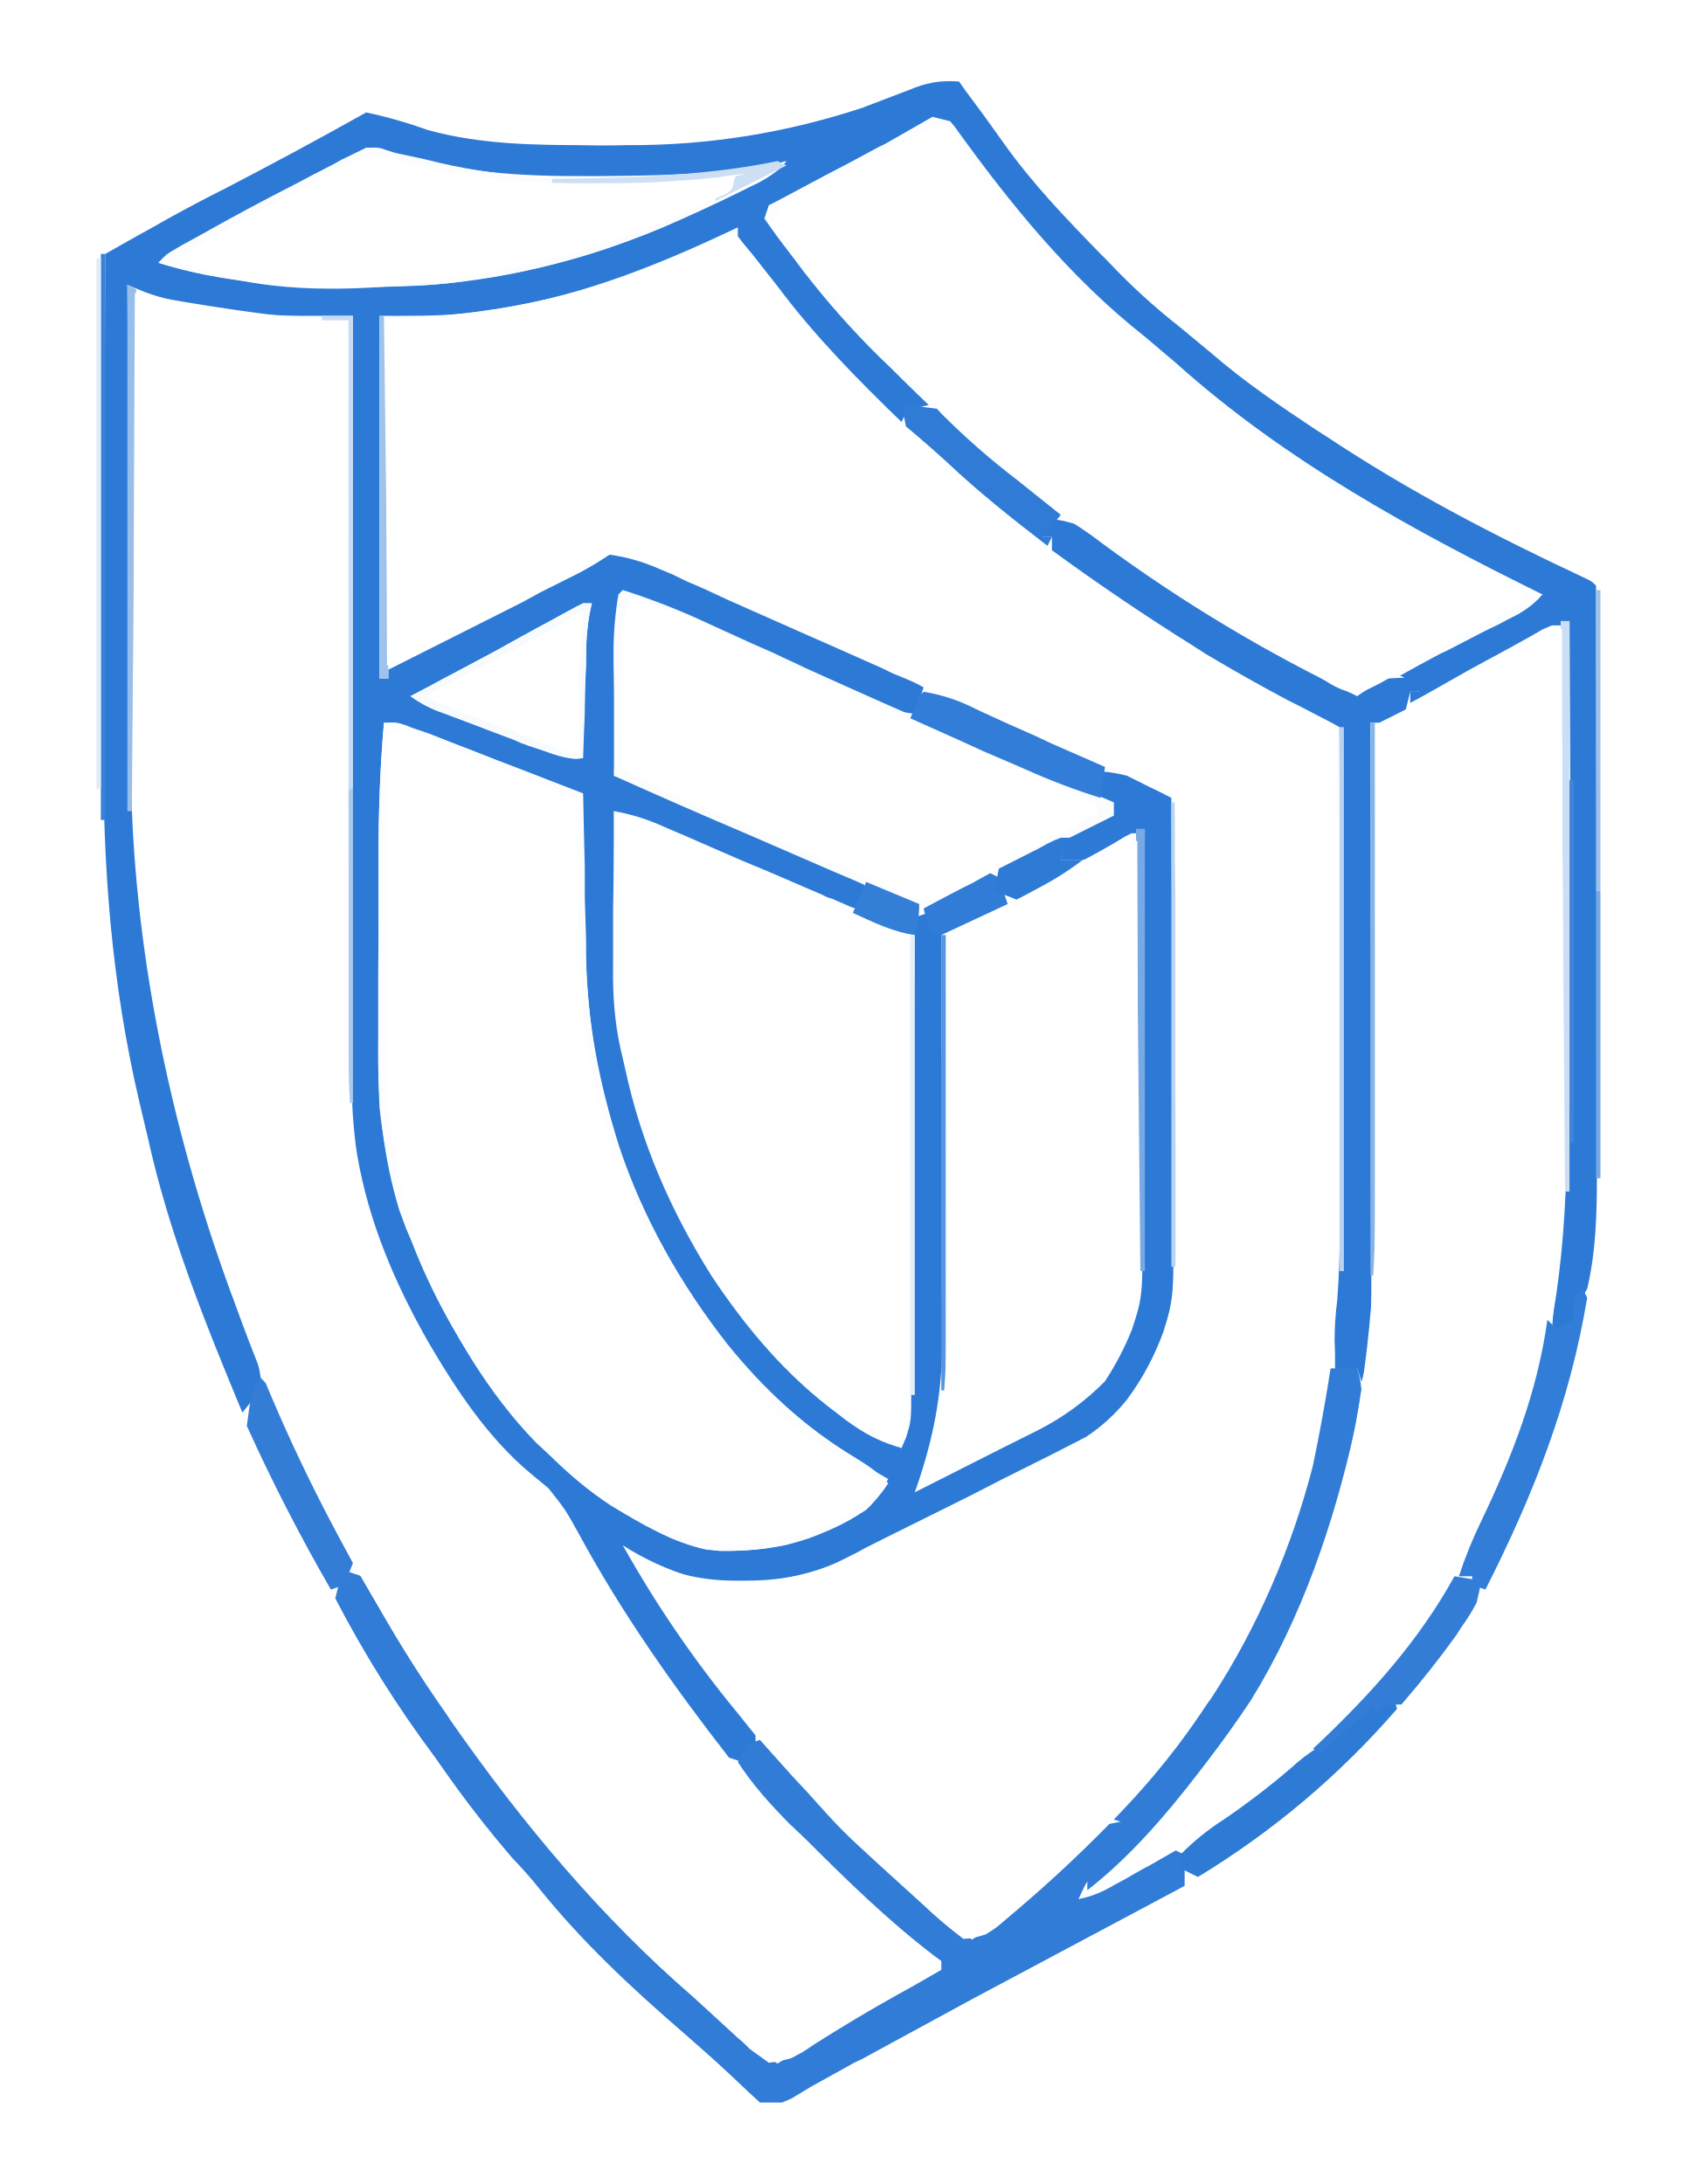
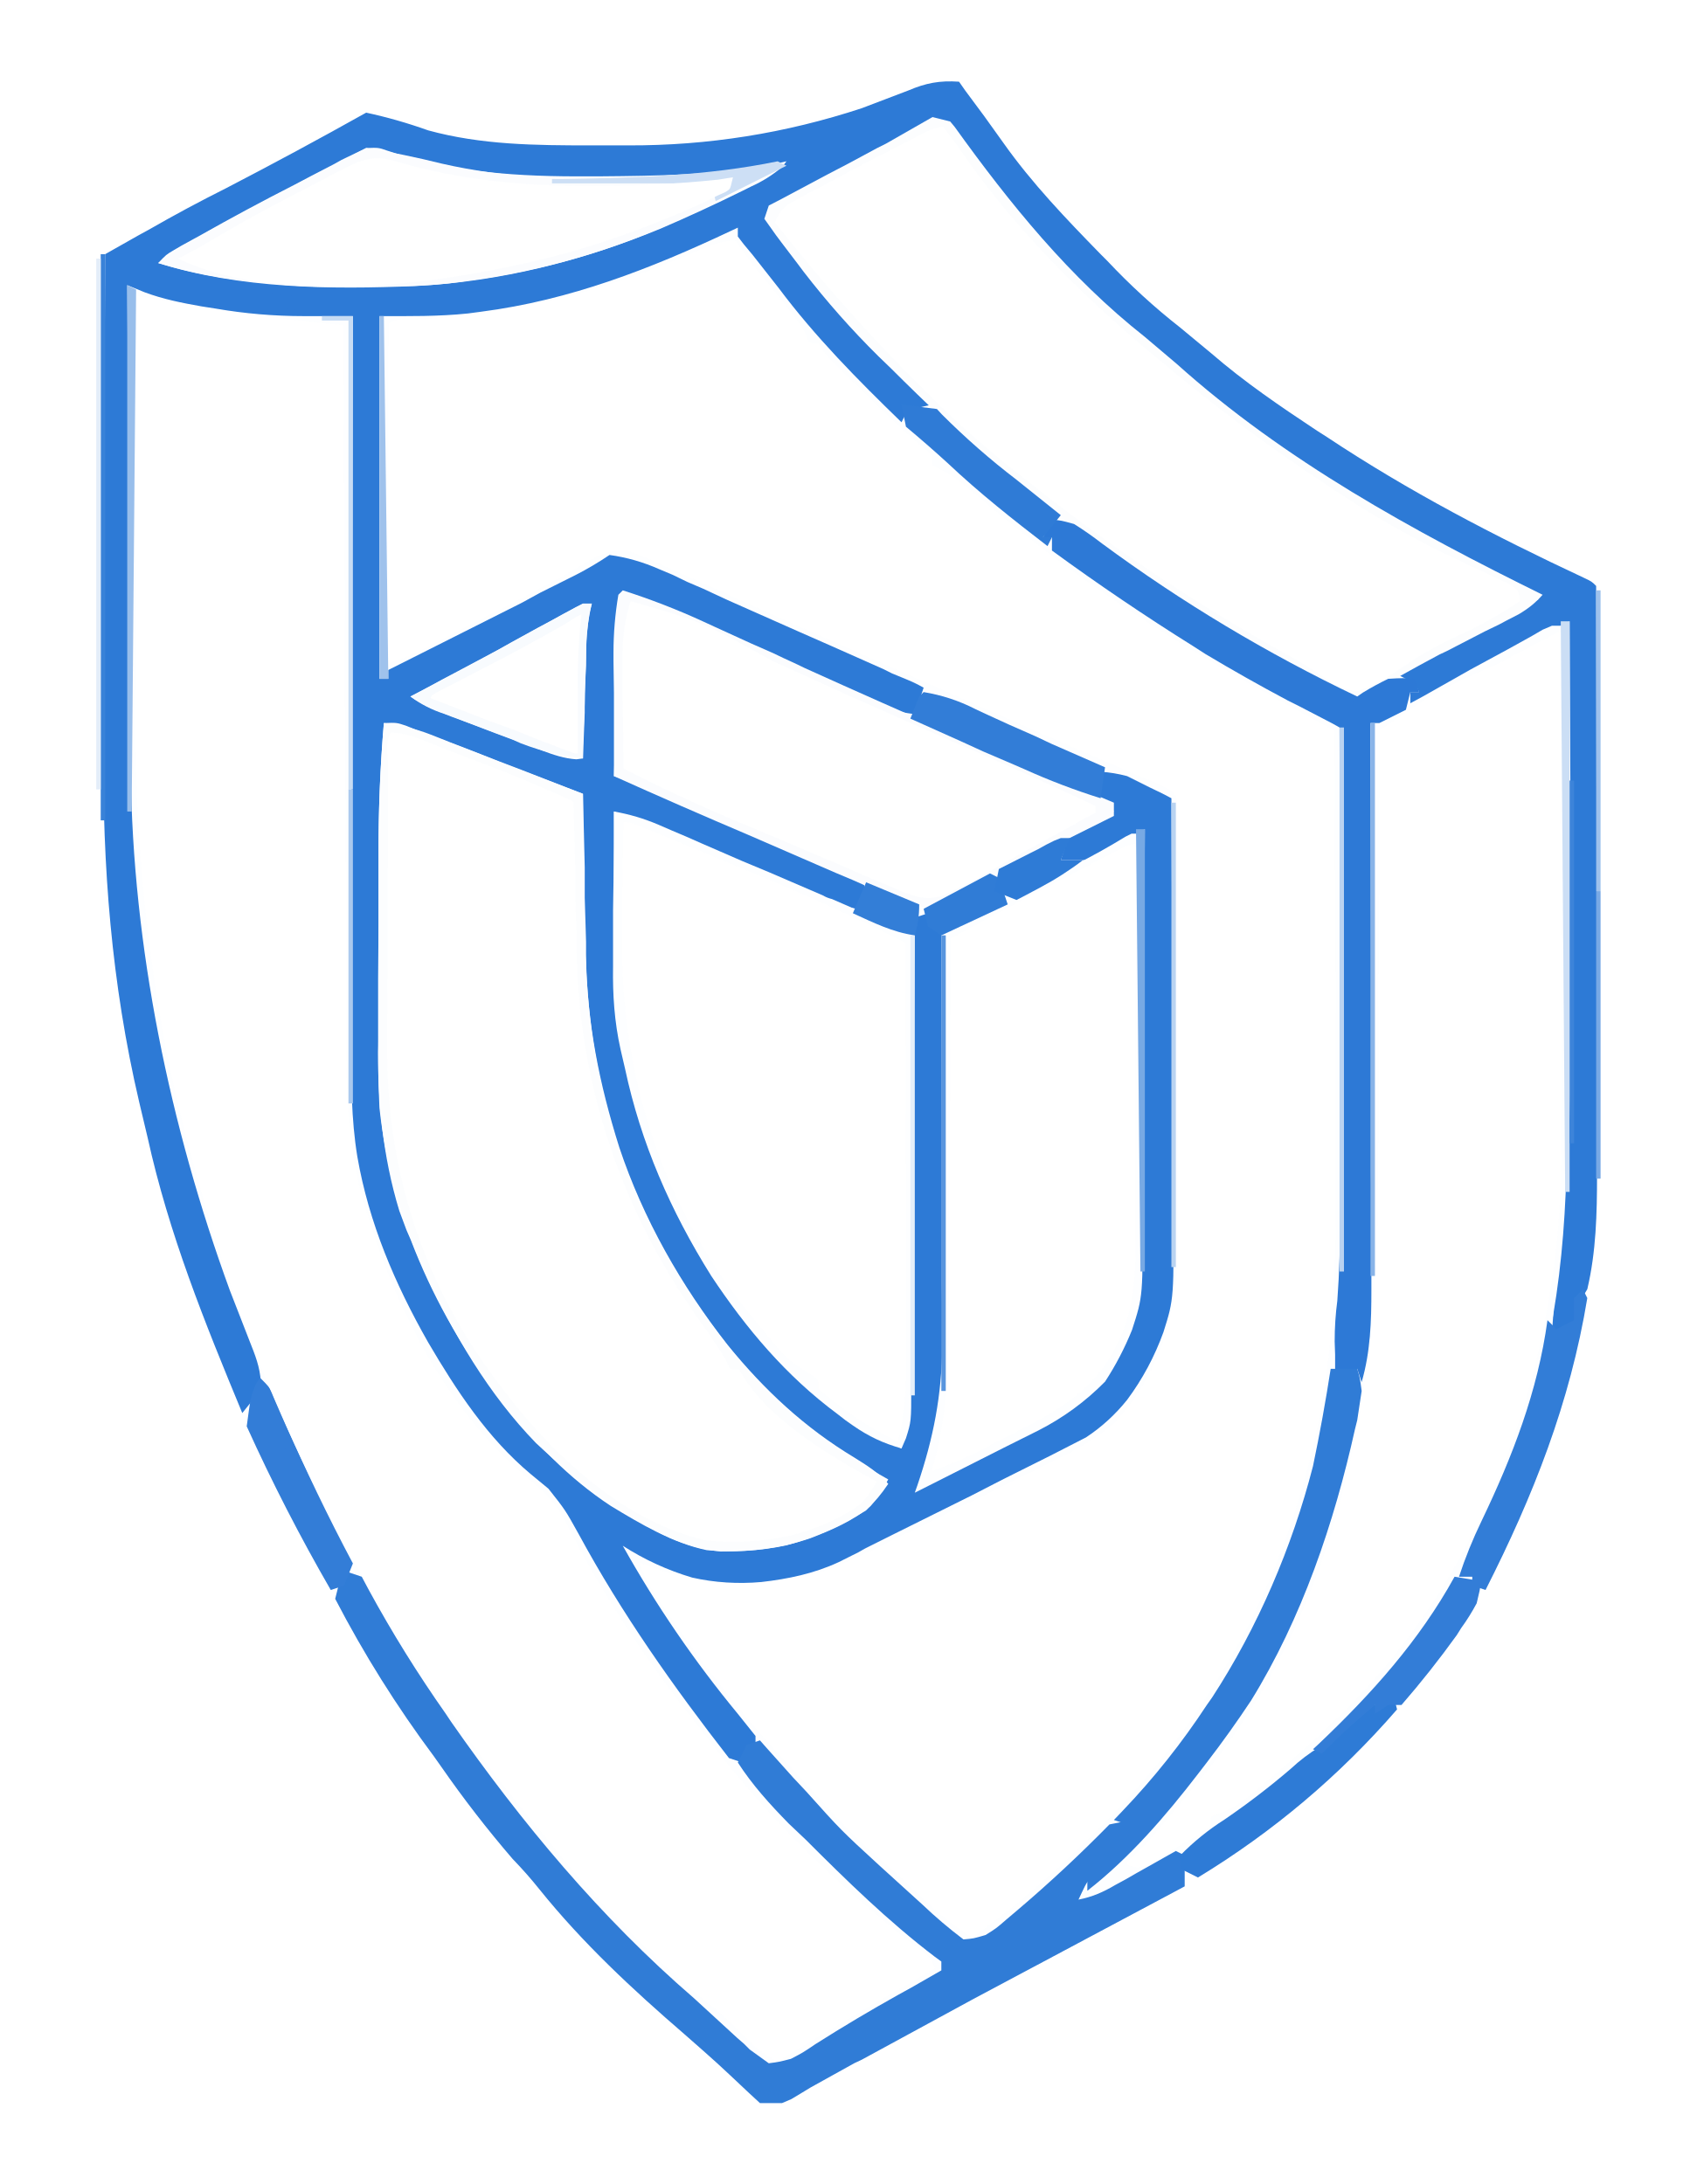
- <svg xmlns="http://www.w3.org/2000/svg" data-slopcamera-line-weight="1.5" width="414" height="533" viewBox="18.647 19.58 376.706 493.84">
+ <svg xmlns="http://www.w3.org/2000/svg" data-slopcamera-line-weight="2.5" width="414" height="533" viewBox="21.686 19.531 370.629 493.764">
  <defs>
    <mask id="a" width="414" height="533" x="0" y="0" mask-type="luminance" maskContentUnits="userSpaceOnUse" maskUnits="userSpaceOnUse">
      <path d="M0 0h414v533H0z" />
      <path d="M0 0h414v533H0zm218 41.2c-10.4 4.3-21 6.7-32 8.8l-2.6.6c-9.3 1.8-18.6 1.7-28.1 1.7h-8.7c-14 .1-27.9-.7-41.2-5.5L101 45q-3.7.5-7.2 2l-2.2 1.2-2.5 1.4-2.7 1.6-6 3.3-1.5.8Q68.5 61 58 66.3l-4.9 2.5-2.8 1.4q-4.4 2.3-8.5 5l-2.7 1.5L37 78l-.2 45-.1 20.8c-.3 41.4 0 82.8 9.7 123.3l1.4 5.6.6 2.8 1.5 6.8c8 38.2 27.5 76.4 47.1 109.7l1.4 2.3q8.7 14.6 19.2 27.8l4 5.3c13.6 18.1 29 36 46.3 50.7l7.7 7q5.5 5.1 11.4 9.9 3.6-.2 7-1 5-2.3 9.7-5.1l5.9-3.3 1.5-.9q8.5-4.7 17.1-9.2l30.2-16.4 12.2-6.5c22.3-11.5 42.5-26.5 59.5-45 10-11 18-23.4 24.9-36.6l1-1.7c9-17.3 15.1-37.1 18.2-56.4l.8-5.9.2-2c2-16 2-31.9 2-48v-31.7l-.1-23.7-.1-48.6-2.8-2-1.7-1q-3-1.9-6.3-3.3l-2.7-1.3-3-1.3c-29.6-14-58-31.8-82.3-54l-6-5.3C256.6 71.2 243.3 55.3 232 38c-5.4-.4-9 1-14 3.2" />
      <path fill="#020202" d="M180 71h2l1 1.2c23.9 32.7 52.9 59.9 86.5 82.5Q293 170.4 318 183l.2 52v45.3l.1 11.2c.2 27-2.4 52.3-11.5 78Q296.4 397.8 277 421q-5.3 6-11 12l-1.7 1.8c-8.6 8.9-17.4 16.9-27.3 24.2-2-.2-2-.2-5-1q-3.6-2.6-6.8-5.6l-1.9-1.6q-6-5.3-11.5-11-2.7-2.6-5.6-5c-5.9-5.1-11-11-16.2-16.8l-1.5-1.7C175.7 402 164.9 386.4 155 370l1-2 2.4 1.2c7 3.9 7 3.9 14.6 6.6q11.3 1.3 22.4-.8c4.9-1.3 9.2-3.1 13.7-5.5l4.2-2.1 2.3-1.2 10.1-5 11-5.3 5.6-2.8c13.4-6.3 13.4-6.3 25.1-15.3q5.3-6 8.2-13.4c3.5-9.7 4.6-18.7 4.5-28.8v-55.8L280 201l-5.7-2.9-1.6-.8q-7-3.4-14.1-6.4-12.7-5.3-25.2-11l-7.4-3.3-2-.9-24.2-10.8-2.4-1L157 146q-3.1.1-6 1-5.1 2.5-10 5.4l-6 3.2-3 1.7q-7.2 4-14.5 7.8l-2.6 1.4-2.5 1.3-2.1 1.2q-4 1.6-8.3 3V91l22-2c19.1-2.9 36.3-8.8 53.8-17z" />
      <path fill="#020202" d="m45 85 2.5.4 3.2.6 3.2.5 12.8 2 2.3.4L85.9 91l2.3.3 5.8.7v2.7l.2 65.4v31.6l.2 27.6V234c0 32 0 32 6.4 63.3l1.9 4.7 1 2.6c6.5 15.7 15.6 30.3 27 42.9 4.6 5 4.6 5 9.8 9.4 2.4 2 3.4 3.5 4.9 6.2l2.5 5c10 18.8 22.3 36.8 36.8 52.5q2.8 3 5.5 6.2 6.5 7.4 13.6 14.2l1.3 1.4q9.3 9.5 19.9 17.7l2.3 1.7 1.7 1.3-1 3-2.9 1.6-22.4 12.8-2.2 1.3q-4.3 2.5-8.5 5.3c-1.8-.3-1.8-.3-4-1-1.7-1.2-1.7-1.2-3.5-2.9l-2-1.9-2.5-2.2-3-2.7-4.6-4.3q-4-3.7-8.2-7.2-14.9-12.9-27-28.3l-4.2-5.2q-8.4-10.3-16-21.3l-2.3-3.3C103.5 390.2 94 372.8 85 355l-1.2-2.4C67.8 320.7 56 286 50 251l-.5-2.6-2.1-13.7-.9-5.6c-2.2-13.6-1.8-27.4-1.7-41.2v-31.4l.1-23.4z" />
      <path fill="#f4f4f4" d="m232 38 1.4 2 4.3 5.8 4.3 6C248.5 61 256.2 69 264 77l1.5 1.5q7.7 8.2 16.5 15.1l7 5.8c7.5 6.5 15.6 12 23.9 17.5l2.2 1.4c18.5 12.3 37.9 22.4 58 31.8 1.9.9 1.9.9 2.9 1.9l.1 56.4v49.1l.1 12v15.7c0 8.7-.2 17.3-2.2 25.8-1 1.7-1 1.7-2 3l-1 5-5 2q.8-12 2.1-24c1.8-15.4 2.3-30.4 2.2-45.8v-27.8l-.1-20.8-.2-42.6-9.4 4.9-3.2 1.7q-11.7 6-23.4 12.4v-3h2l-1-2-4-2 2-1 7.3-3.9 4.7-2.4q9-4.7 18-9.7-3.4-2.7-7.3-4.7l-1.9-1-2-1-4.3-2-6.5-3.3c-18.6-9.1-36-21-52-34l-2.6-2q-8.2-6.5-15.8-13.6l-6.6-5.8c-13.7-12-24.4-26-35-40.6-2.8.4-5 1-7.6 2.2l-2.8 1.5-1.5.9-4.7 2.6-3.1 1.7-6.2 3.4L189 67c1.5 4 3.3 6.8 6 10.1l2.5 3 1.3 1.5 3.2 4c7.2 9.2 15.6 17.2 24 25.4l-1.9.4c-2.1.5-2.1.5-4.1 1.6l-1 2c-10-9.7-19.5-19.3-27.8-30.4l-5.9-7.5-2-2.4L182 73v-2l-1.5.7C162.3 80.3 144.1 87.4 124 90l-3 .4c-6.8.7-13.2.6-20 .6v82h2v-2l2.4-1.2 27.8-14 4.2-2.3 6-3 2-1q3.9-2 7.6-4.5 5.8.8 11.2 3.2l3.1 1.3 3.3 1.6 3.5 1.5 5.6 2.6 16 7.1 2.5 1.1 5 2.2 11.7 5.2 2 1c4.9 2 4.9 2 7.1 3.2l-2 6c-5-.6-9-2.1-13.4-4.2l-2.2-1-4.5-2.1-11.8-5.5-2.4-1.1-20.3-9.1-2.8-1.3-2.6-1-2.2-1-1.8-.7h-2q-1.2 7.5-1.3 15.1v2.3l-.3 7v4.9L154 195l1.5.5q9.5 3.1 18.6 7.4 17.7 8 35.9 15.1l1 3-2 4c-5-.7-9.3-2.7-13.9-4.7l-2.6-1-8.2-3.6-8.1-3.5-5.1-2.2-17.1-7 .2 18.6v6.2c.2 17 1.7 33.3 7.6 49.4q10.8 27.7 30.4 50.2c7.7 8.4 16.8 14.3 26.8 19.6q2.3-11.5 2.3-23.3v-3.2l.1-8.5v-9l.2-17 .1-19.3.3-39.7 3-1 1 3 2 1 .1 42.6v37.1l.1 9V332c0 6.6-1 12.3-3 18.5L223 356l1.4-1q8-5 17-8.8c11.5-5.4 11.5-5.4 21.6-13.2 2.7-3.1 4.4-6.2 6-10 4.5-13 4.6-25.8 4.6-39.4v-6.7l.1-15.6.1-17.8.2-36.5-12 7h-7l2-6 10-5-4-4 1-5q3 .2 6 1l5.2 2.6 2.7 1.3 2.1 1.1.2 43.5.1 20.2v17.7l.1 9.3c.2 22.4.2 22.4-2.2 30q-3 8.3-8.2 15.3-4 5-9.3 8.5l-8 4.1-3 1.5-8 4-6.8 3.5-17.9 8.9-6.2 3.1-1.6.9-4.4 2.2c-5.6 2.6-11.4 3.8-17.5 4.5q-8 .7-15.6-1-8.4-2.5-15.7-7.2 11.3 20.2 26 38l4 5v2l-2 1-1 3-3-1c-12.6-16.2-24.2-32.6-34-50.7-3-5.4-3-5.4-6.8-10.2l-4-3.3c-9.8-8.2-16.8-18.9-23.2-29.8-7.5-13.2-13.4-27-16-42-1.4-8.6-1.4-17-1.3-25.7v-64l.1-32.9L95 91H84q-10.2 0-20-1.7l-3.2-.5c-4.5-.8-8.6-1.6-12.9-3.2l-2.2-.9L44 84l.3 45.9.2 21.3.1 18.6.1 9.8v9.3l.1 5c.4 39.6 8.8 80.2 22.4 117.4l4.4 11.3c1.3 3.3 2.4 5.9 2.6 9.5L74 334l-4 5c-8.5-20.5-16.6-40.5-21.4-62.3l-1.9-8c-6.3-26.9-8.3-53.3-8.1-80.7v-11.8l.1-22.1.1-25.3L39 77l7.6-4.3 2.2-1.2q8.7-5 17.5-9.4Q82.3 53.8 98 45q7 1.5 14 4c12 3.3 24.3 3.4 36.7 3.4h8.5q27 .1 52.8-8.4l10.5-4c4-1.7 7.1-2.3 11.5-2M98 53l-5.6 2.7-1.6.9-5.4 2.8-3.6 1.9Q71 66.8 60.4 72.8L58.2 74l-2 1.1-1.7 1c-1.7 1-1.7 1-3.5 2.9 18.5 5.8 38.9 6 58.1 5.2 19.2-1 37.8-5.7 55.5-13q9.3-4 18.4-8.5l2-1q3.8-1.7 7-4.4l1-1.3-3.1.7c-13 2.4-25.9 2.6-39 2.7h-2.7c-15.3.1-30.8-.8-45.4-5.8-2-.7-2-.7-4.8-.6m49 103-4.4 2.3-2.7 1.5-3 1.6-6 3.3-3 1.7-12.8 6.8-2.2 1.2-4.9 2.6c3.1 2.2 6.6 3.5 10.2 4.8l2 .8 4.5 1.7 6.7 2.5 4.3 1.6 2 .8c2.7 1 5 1.8 7.8 2l1.5-.2v-2.7l.4-9.8.1-4.3.2-6.1v-2q.1-5 1.3-10.1zm-45 27q-1.3 15.3-1.2 30.7v14.6l-.1 12.4V255c-.2 13 1 25.9 4.8 38.3l1.6 4.3 1 2.3q7 18.3 18.9 34.1l1.9 2.5c7 9 14.8 17.2 24.4 23.5 6.6 4 14 8.4 21.7 10q9 .8 18-1.1 9.6-2.6 18-7.9c2-2 3.4-3.6 5-6-2.2-2.5-4.7-4.1-7.6-5.9-11.3-6.8-20.4-15.3-28.7-25.5-10.5-13.4-19.1-28.5-24.5-44.7-4.5-14.3-7.3-28.1-7.5-43.2v-3.2l-.3-10v-6.8L147 199l-17.8-6.8-6-2.4-8.7-3.3-2.8-1-2.5-1-2.2-.9c-2.1-.7-2.1-.7-5-.6" />
      <path fill="#020202" d="M366 161h3l.2 52.6.1 24.5v21.3l.1 11.3c.2 25.3-1.6 49.2-10.1 73.3q-5.5 15.5-13.3 30l-1 1.7c-9.7 17.3-23.1 32-38 45q-5.8 4.9-12 9.3l-1.7 1.2C282.5 439 270.8 445 259 451l-2-1 2.4-2.2c18.2-16.4 32.9-34.5 44.4-56.1 8.2-16.1 14.1-35 17.2-52.7l.8-3.9.8-4 .4-1.8c3-15.7 2.2-32.1 2.3-48v-10.5l.2-19.6.2-22.3.3-45.9 1.5-.9 7.1-3.9 2.4-1.3 10.6-6 8.3-4.5 2.9-1.6 2.7-1.5 2.4-1.4z" />
      <path fill="#030303" d="M102 183q5.3.6 10.3 2.5l2.3.9 2.5 1 2.6 1 8.2 3.2 5.5 2.1L147 199v1.7q0 9 .3 17.9v6.6c.2 13.2.8 25.9 3.7 38.8l.6 2.7q5.4 23.3 18.3 43.4c7.8 11.8 17.1 23.8 28.5 32.4l1.4 1 1.5 1.2q7 5 14.7 9.3-1.7 3.1-4 6c-4 3.4-8.7 5.4-13.6 7.3-6.8 2.3-13 3-20.3 3-4-.4-7.5-1.4-11.3-3-11.6-5.5-21-12.7-30.4-21.5-10.7-11-18.8-24.8-25.2-38.8q-8.1-17.7-10.2-37-.4-8.4-.2-16.7v-41.7q0-14.3 1.2-28.6" />
      <path fill="#040404" d="m226 46 4 1 1 1.2c12.5 17.4 26 34.1 43 47.5l7.2 6.1c24.4 21.9 53.5 37.8 82.7 52.2-1.7 1.9-3.2 3.1-5.4 4.4l-2.9 1.5-1.5.8-3.3 1.6-8.5 4.4-1.7.8q-9.4 5-18.7 10.5-27.7-13.3-53-31l-1.7-1.2c-18.4-12.6-34.9-27.3-50.6-43l-2.8-2.7q-9.1-9-16.9-19.1l-1.5-2-3.5-4.6-1.2-1.6L188 69l1-3 2.9-1.5 10.5-5.6 4.6-2.4 6.5-3.5 2-1z" />
      <path fill="#020202" d="M154 203q5.2.9 10.1 3l3 1.3 3.3 1.4 3.4 1.5 9.2 4 6 2.5 12.3 5.3q.8.5 2 .8l5.5 2.4 1.6.8q5.4 2.3 10.6 5l.1 42.7v37.1l.1 9.2v13.2c0 7.7 0 7.7-1.2 11.5l-1 2.3c-4.2-1.2-7.4-2.7-11-5.2l-1.7-1.2-1.8-1.4c-11.6-8.6-20.6-19.3-28.5-31.2-9.2-14.7-15.9-30-19.5-46.9l-1-4.3c-1.4-6.3-1.8-12.3-1.7-18.8v-12.6l.1-6.5zm117 5h2l.2 40.4.1 18.8v16.4l.1 8.7c.2 20.2.2 20.2-2.3 27.9q-2.5 6.2-6.1 11.7-6.6 6.7-15 11l-5.4 2.7-2.6 1.3-18 9.1-2 1 .6-1.7c3.6-10.6 5.5-20.3 5.6-31.5v-3.1l.1-10v-7l.2-16.5.2-18.7.3-38.5 3.1-1.6 11.5-5.9 5-2.5 7-3.7 2.3-1.1q6-3 11.7-6.5z" />
      <path fill="#050505" d="M156 153q9.4 3 18.3 7.1l2.6 1.2 8.1 3.7 5 2.2 2.3 1.1 2.4 1.1 2.5 1.2q34.7 15.7 69.8 30.4v3l-2.6 1.3Q245 214.9 226 225c-4-.6-7.2-1.8-10.9-3.4l-1.7-.7-5.4-2.4-3.8-1.6-7.6-3.3-12.2-5.3q-15.3-6.5-30.4-13.3v-18.9l-.1-7V167q0-6.5 1.1-13z" />
      <path fill="#f1f1f1" d="m94 375 3 1 1.6 3q7.9 14.5 17.4 28l1.2 1.8c15.9 22.8 33.8 44.3 54.9 62.5l9.8 9 1.5 1.3 1.3 1.3 4.3 3.1c2.3-.3 2.3-.3 5-1 2.7-1.4 2.7-1.4 5.5-3.3q9.3-5.9 18.8-11.2l2.9-1.6 6.8-3.9v-2l-1.5-1.1c-10.5-8-19.9-17.2-29.2-26.5l-3.8-3.6c-4.3-4.4-8.2-8.7-11.5-13.8l2-4 3-1 1.5 1.7 6 6.7 3 3.2c7.8 8.7 7.8 8.7 16.4 16.6l9.8 8.9q4.4 4.2 9.3 7.9c2.3-.2 2.3-.2 5-1 2.4-1.5 2.4-1.5 4.7-3.5l2.6-2.2Q256 442.2 266 432l5-1q-1.2 3.6-3 7-2.5 2.8-5.4 5.3c-1.7 1.7-1.7 1.7-2.8 4l-.8 1.7c3.1-.6 5.6-1.7 8.3-3.3l2.4-1.3 2.6-1.5 2.5-1.4 6.2-3.5 2 1v7l-2.8 1.5-45.2 24.1-25 13.6-1.7.8-4.5 2.5-5.4 3-2.3 1.4-2 1.2-2.1.9h-5l-2.6-2.4c-7.1-6.7-7.1-6.7-14.5-13.2-11.7-10.1-23-20.6-32.8-32.8q-2.8-3.5-6-6.8-8.6-10-16.1-20.8l-1.7-2.4Q100.7 399.7 91 381l1-4z" />
      <path fill="#050505" d="M98 53q8.6 1.4 17 3.5c14.8 3.4 29.6 3.8 44.6 3.6h5.1L177 60v5c-16.2 8.8-32.9 14.3-51.1 17.3l-4.9.7-1.9.3c-7 1-14.1 1-21.2 1h-2c-15.2 0-30.4-.8-44.9-5.3q4.5-3.5 9.5-6l1.5-1 5-2.7 3.6-2z" />
      <path fill="#f5f5f5" d="M253 137c2.1.2 2.1.2 5 1q3.2 2 6.3 4.4 27.1 20 57.7 34.6l1.3-.9q2.8-1.7 5.7-3.1c3.4-.2 3.4-.2 6 0l1 3h-2l-1 4-6 3h-2v2.2l.1 52v47.3l.1 11.6v15c0 7.2-.2 14-2.2 20.9l-1-3-5 2v-5.2l-.1-3q0-4.7.6-9.2.7-9.6.6-19.3v-65L318 184l-1.6-.9-7.5-3.9-2.6-1.3q-9.4-5-18.6-10.5l-2.8-1.8Q268.6 155.4 253 144v-3h-2z" />
      <path fill="#f1f1f1" d="M316 329h6c.6 2 .6 2 1 5l-1 6.6-.5 2c-4.7 21.2-12 42.8-23.5 61.4q-4.7 7.1-10 14l-2 2.6c-7.3 9.5-15.5 19-25 26.4v-3l1.5-1.4q2.8-2.7 5.5-5.6c1.5-2.7 1.5-2.7 2-5l-3-1 2-2.1q10.6-11.1 19-23.9l1.2-1.7c10.3-15.8 18.1-34 22.8-52.3q2.3-11 4-22" />
      <path fill="#080808" d="M147 156h2l-.5 2q-.8 5-.8 10v2l-.3 6.3v4.3L147 191c-5-.6-9.3-1.6-14-3.4l-1.8-.8-4-1.5-6-2.3-3.8-1.4-1.8-.7q-4.1-1.3-7.6-3.9l1.4-.7 6.8-3.6 2.6-1.3 21.9-12 2.4-1.3 2.1-1.2z" />
      <path fill="#efefef" d="m373 311 1 2c-3.9 23.7-12.2 44.7-23 66l-3-1v-2h-3q2.1-6.4 5.1-12.6c7-14.6 12.7-29.3 14.9-45.4l2 2 4-2v-5z" />
      <path fill="#f3f3f3" d="m330 402 1 4q-19.5 22.5-45 38l-4-2v-3q4.5-4.6 10-8.1 7.9-5.4 15-11.5 3-2.8 6.6-5 3.7-2.3 6.7-5.6l2.1-2.2 1.6-1.6h4z" />
      <path fill="#eee" d="M74 331c2 2 2 2 2.8 3.5l.8 1.9.9 2 1 2.4Q86.6 357.2 95 373l-2 5-3 1q-10.4-18-19-37c.9-6.7.9-6.7 2-9.4z" />
      <path fill="#efefef" d="M224 176q6.1 1 11.6 3.8l1.9.9 5.9 2.7 5.9 2.6 3.6 1.7L265 193l-1 7q-8.9-2.8-17.3-6.6l-2.3-1-7-3-4.8-2.2L221 182l2-5z" />
      <path fill="#f2f2f2" d="m219 111 8 1 1.1 1.2q8 8 16.9 14.8l3 2.4 7 5.6-4 5h2l-1 2c-7.8-6-15.4-12-22.6-18.8q-4.6-4.2-9.4-8.2z" />
      <path fill="#eee" d="m344 376 6 1c-.3 2.1-.3 2.1-1 5q-1.6 3-3.5 5.6l-1 1.6q-5.9 8.2-12.5 15.8h-3l-3 2v-2c-6.2 5.3-6.2 5.3-12 11l-2-1 1.3-1.2c12-11.4 22.7-23.3 30.7-37.8" />
      <path fill="#3d3d3d" d="M368 160h2v129h-1z" />
      <path fill="#e6e6e6" d="M38 77h1v128h-1z" />
      <path fill="#8b8b8b" d="M325 183h1v125h-1z" />
      <path fill="#525252" d="M318 184h1v123h-1z" />
      <path fill="#787878" d="m44 84 2 1-1 118h-1z" />
      <path fill="#212121" d="M37 78h1v120h-1z" />
      <path fill="#f1f1f1" d="m239 217 2 1 2 6-15 7-3-2-1-4z" />
      <path fill="#f3f3f3" d="M255 209h2l-2 5h5q-4.6 3.5-9.7 6.2l-3 1.6-2.3 1.2-5-2 1-5 6.9-3.5 2-1 1.8-1 1.8-.9z" />
      <path fill="#414141" d="M88 91h7v107h-1V92h-6z" />
      <path fill="#515151" d="M280 201h1v105h-1z" />
      <path fill="#1e1e1e" d="M221 231h1v104h-1z" />
      <path fill="#c3c3c3" d="M228 231h1v103h-1z" />
      <path fill="#9e9e9e" d="M272 207h2v100h-1z" />
      <path fill="#ededed" d="m211 219 12 5c0 2.6-.3 4.5-1 7-5-.7-9.4-2.9-14-5z" />
      <path fill="#3a3a3a" d="m191 56 2 1-16 8-1-4h-36v-1h2.6c16.4-.3 32.4-.7 48.4-4" />
      <path fill="#707070" d="M101 91h1l1 82h-2z" />
      <path fill="#e2e2e2" d="M370 196h1v82h-1z" />
      <path fill="#636363" d="M94 198h1v71h-1z" />
      <path fill="#717171" d="M376 153h1v68h-1z" />
      <path fill="#9d9d9d" d="M376 221h1v65h-1z" />
    </mask>
  </defs>
  <g mask="url(#a)">
-     <path fill="#2474d4" stroke="#2474d4" stroke-width="1.5" stroke-linejoin="round" vector-effect="non-scaling-stroke" d="M232 37c1.9 2 1.9 2 3.7 4.7l2 3 1.2 1.7Q249.2 61.3 262 74l1.5 1.6q9.5 9.8 20.1 18.3l4.2 3.5c25 21.4 54.2 36.8 83.6 51.3 4.5 2.2 4.5 2.2 5.6 3.3l.1 5.3v11.3l.1 11v53.2l.1 19.2v11.5c.2 32.5-2.5 64.1-15.3 94.5l-1 2.4c-12.6 29.2-33.2 53.6-58.2 73.1l-2 1.5c-10.9 8.4-23.1 14.8-35.2 21.2l-10.5 5.5-2 1.1q-19.9 10.4-39.2 21.6-6.7 3.6-13.6 7l-2 .9q-.7.5-1.7.8l-3.2 2c-2.3 1.5-3.6 1.4-6.4.9q-3.6-2.8-6.8-6l-3.8-3.7-1.8-1.7q-2.7-2.7-5.7-5.2c-11.6-10-22.9-20.6-32.9-32.4l-2.4-2.8Q122 430.7 112 416l-2-2.8Q95 391.6 83 368l-1.2-2.2L75 352l-1.1-2.4c-24-50.2-36.6-104.8-37.2-160.5v-3.6l-.2-32.8q0-12.2-.3-24.2v-17.1l-.2-10.2v-9.6l-.1-5.1c0-7.4 0-7.4 3-10.5q3.5-2.2 7.1-4l3.2-1.8 2.8-1.4 1.6-.8 3.4-1.8 8.9-4.5 1.8-1Q78 55.5 88 49.8l2.5-1.4 2.2-1.2c6.5-3.3 6.5-3.3 10.5-2.3l3.7 1.4c36.6 12.4 82.7 7 117.7-8.4 2.6-.9 4.6-1 7.3-.8M220 50.4l-2 1-7 3.6-2.7 1.4-8.2 4.4-2.6 1.3-2.5 1.4-2.2 1.2c-2 1.5-2.8 3-3.8 5.3l6.4 7.9 1.8 2.2q11.3 13.6 23.8 26.1l4 4q9 9 19 16.8l2 1.6q28 22.4 59.3 39.8 4.2 2.2 8.1 5c3 2 5 3.2 8.6 3.6 5.1-1.5 9.5-4.7 13.9-7.7q5.1-3.1 10.7-5.6 7-3.3 13.4-7.7c-.1-2-.1-2-1-4-2.1-1.5-2.1-1.5-4.8-2.7l-3-1.5-1.7-.7-8.3-4-1.6-.8q-10.1-5.1-19.6-11.3l-1.8-1.2q-21-13.6-40.2-29.8l-1.7-1.4c-16.7-14-31.7-29-44-47.2L229 47c-3.3 0-6 1.9-8.9 3.3M91.7 57l-1.9 1-3.8 2-5.8 3q-10.6 5.5-20.7 11.6L53 78c24.4 13.3 67.3 6.4 92.6-.7q14.5-4.3 28.2-10.5l2.1-1 2-1 1.8-.8c1.6-1 1.6-1 2.3-4l6-1c-3.8-1.3-6.8-.6-10.6 0q-13.5 1.4-27 1.4H148c-14.6 0-28.8-1.3-42.9-5.5-5.5-1.6-8.4-.5-13.4 2.1m81.1 18-3 1.3-1.7.7c-19.6 8.2-38.8 12.7-60 13.7-3.4-.2-3.4-.2-6.1 1.3l-.1 7.4V143l.1 28c4.8-1.5 4.8-1.5 9.3-3.6l1.7-.9 1.8-1 2-1 6.1-3.1 4-2.1 4-2 2-1.1 10.3-5.5 2-1.2 3.8-2.2c2.7-1.4 4.5-2.3 7.6-2.2q4 1.4 7.8 3.2l1.6.7 5.1 2.3 3.7 1.7q3.8 1.5 7.5 3.4l16.2 7.2 3.2 1.4 33 14.6 2.9 1.3 26.2 11.5 1.7.7 7.4 3.2 2.5 1 2 1c1.6.7 1.6.7 2.6 1.7l.1 4.3v9l.1 8.8v42.6l.1 15.3v22.5c0 14-4.3 27.5-14 37.9-6.7 5.8-15.6 9.4-23.5 13.3l-7 3.5L224 363l-2.8 1.4-9.2 4.5-3 1.4c-8.5 4.1-15.7 6-25.2 6h-2.5c-7.3 0-13.5-1.6-20.3-4.3l-3-1c1.5 5.8 4.5 10.1 8 15l1.7 2.5q12.2 17.4 26.8 32.9l4.6 5c4.7 5.2 9.3 10.2 14.7 14.7l5.4 4.8 1.7 1.7 3.4 3.1q4.9 4.7 10.7 8.3 12.8-9.1 24-20l1.8-1.7c14.1-13.4 25.8-28.2 35.2-45.3l1-1.8q10-18.9 15.2-39.7l.7-2.7c5.1-20.5 5.5-41.4 5.4-62.5v-30.9l-.1-23-.2-47.4-1.9-1-7.1-3.9-4.5-2.5c-22-12-43.2-25.6-62.5-41.6l-4.7-3.9-4-3.3q-3-2.4-6.3-3.8v-2c-1.5-1.5-1.5-1.5-3.4-3q-7.1-6.2-13.5-12.8l-2.4-2.3-2.2-2.2-2-2C202 98 202 98 201 96h-2l-.8-1.8q-1.7-3-4-5.7l-1.5-2-1.6-2-3.3-4-1.5-1.8-3-4.2c-1.2-1.7-1.2-1.7-3-1.7-2.8.3-5 1.1-7.5 2.2M45 85l-.2 45.4V170l-.1 9.7q-.3 34.9 5.5 69.2l.3 1.8c2.5 14.7 6.3 29 10.5 43.3l1 3.2c11.4 38.2 30 76.2 53 108.8l2.2 3.3q9 12.7 19 24.6 2 2.2 3.8 4.7 7.5 9.2 16 17.7l4 4q7.9 7.8 16.6 14.7 4.1 3.5 7.8 7.5c2 1.9 4.2 3.1 6.6 4.5l2.2-1.4q12.7-7.8 25.6-15.2l9.2-5.4c-1.2-3.6-2.3-4.3-5.3-6.5-16.7-13-33-28.6-45.7-45.5l-2.3-3c-11.8-14.7-22.7-31-31.1-47.9-2.5-4.5-6-7.3-9.9-10.6-17-15-28-36.7-34.4-58.1l-.7-2c-3.4-12.1-3.9-23.9-4-36.4v-34.8l-.2-28.7-.1-32.5-.3-67-2.1-.2Q68.3 89.5 45 85m112 69c-1.7 5.1-2.3 9.5-2.2 14.9v9l.1 4.7.1 11.4q13 6.7 26.6 12.4l5 2.1 3.4 1.4 11 4.7 2.9 1.2 5.2 2.3 6.9 2.9 2.3 1c4 1.6 6.6 2.4 10.7 1l4-2 2.1-1 6.6-3.7 4.7-2.7 2.3-1.3 10-5.4 1.6-1 3.7-1.9v-3q-17-8-34.4-15.5l-22.8-10.1-2.8-1.3-13.7-6.2c-16.2-9-16.2-9-33.3-13.9m-14.8 5.7q-8.7 5-17.7 9.6l-2.3 1.2-4.6 2.4-2.2 1.1-1.9 1c-1.7 1-1.7 1-2.5 3l14.4 5.6 5 1.8 7 2.8 2.2.8 2 .8 1.9.7c1.5.6 1.5.6 3.5.5v-14.6q-.2-9.8 1-19.4c-2.2 0-4 1.7-5.8 2.7m220.8 3.8-1.6.8-5 2.6-1.7 1c-15.3 6.8-15.3 6.8-28.7 16.1l-.1 5v10.5l-.1 8.1v13l-.2 36.7v20.2l-.1 10.7c0 48-9.3 97.2-41.5 134.8l-2.8 3.4c-7.5 9-7.5 9-10.5 11.9-2 1.5-2 1.5-1.7 3.7 2.4.9 3.6 1.2 6 .2l2.1-1.2 2.3-1.4 2.4-1.4 2.4-1.4c3-1.8 3-1.8 5.8-3.8v-2l2.2-.7c3.1-1.4 5.3-3.1 8-5.4l1.4-1.2q7.4-6.1 14.4-12.7l1.4-1.4c27.7-26.2 44-62 49.6-99.6l.5-3.2c2-14 1.8-28 1.7-42.2V233l-.1-23.6-.1-48.4c-2 0-4.2 1.6-6 2.5M103 184c-2 2-1.2 6.2-1.2 9v13.9l-.1 15.2v15.7l-.1 12v5.8c-.3 28.5 8.1 54.7 25.4 77.4l1.9 2.5c11.3 14.6 27.4 29.5 46.1 33.5 12.8 1 24.5-1 35.2-8.3 2.1-2 3.4-4.2 4.8-6.7l-2.7-1.4c-10-5.6-24-14-29.3-24.6h-2l-.7-1.6q-2.2-3.6-4.6-7c-18.4-25-28.5-54-29-85.1v-3l-.3-9.4v-6.3L146 200q-11.9-5.5-24-10l-6-2.3-3.7-1.5-1.8-.7c-2.7-1-4.6-1.5-7.5-1.5m52 20-.3 19.4v6.5c-.7 33.2 9.5 64.7 31.3 90.1l1.2 1.5c5.1 6.2 5.1 6.2 11.8 10.5v2q2.7 2.4 5.5 4.4l1.6 1.2q6 4.4 12.9 7.4c1.8-6.7 2.3-12.9 2.2-19.8v-37.1l-.1-19-.1-39.1c-11.1-5.6-11.1-5.6-22.5-10.8l-2.2-.9-4.5-2-6.7-2.8-21.6-9-1.9-.7c-3.2-1.4-3.2-1.4-6.6-1.8m109.4 8.3-2 1-4.2 2.2-6.3 3.3-4.1 2.1-1.9 1L229 231v1.6l-.2 39.6-.1 19.1-.1 16.7-.1 8.8c0 13-.4 24.8-4.5 37.2q7-2.3 13.7-5.7l2.1-1.1 6.2-3.2 1.7-.9c11.1-5.6 18.8-11.7 23-23.7 2.2-6.8 2.4-13.2 2.4-20.3V246l-.1-37c-3.2 0-5.8 1.8-8.6 3.3" />
+     <path fill="#2474d4" stroke="#2474d4" stroke-width="2.5" stroke-linejoin="round" vector-effect="non-scaling-stroke" d="M232 37c1.9 2 1.9 2 3.7 4.7l2 3 1.2 1.7Q249.2 61.3 262 74l1.5 1.6q9.5 9.8 20.1 18.3l4.2 3.5c25 21.4 54.2 36.8 83.6 51.3 4.5 2.2 4.5 2.2 5.6 3.3l.1 5.3v11.3l.1 11v53.2l.1 19.2v11.5c.2 32.5-2.5 64.1-15.3 94.5l-1 2.4c-12.6 29.2-33.2 53.6-58.2 73.1l-2 1.5c-10.9 8.4-23.1 14.8-35.2 21.2l-10.5 5.5-2 1.1q-19.9 10.4-39.2 21.6-6.7 3.6-13.6 7l-2 .9q-.7.5-1.7.8l-3.2 2c-2.3 1.5-3.6 1.4-6.4.9q-3.6-2.8-6.8-6l-3.8-3.7-1.8-1.7q-2.7-2.7-5.7-5.2c-11.6-10-22.9-20.6-32.9-32.4l-2.4-2.8Q122 430.7 112 416l-2-2.8Q95 391.6 83 368l-1.2-2.2L75 352l-1.1-2.4c-24-50.2-36.6-104.8-37.2-160.5v-3.6l-.2-32.8q0-12.2-.3-24.2v-17.1l-.2-10.2v-9.6l-.1-5.1c0-7.4 0-7.4 3-10.5q3.5-2.2 7.1-4l3.2-1.8 2.8-1.4 1.6-.8 3.4-1.8 8.9-4.5 1.8-1Q78 55.5 88 49.8l2.5-1.4 2.2-1.2c6.5-3.3 6.5-3.3 10.5-2.3l3.7 1.4c36.6 12.4 82.7 7 117.7-8.4 2.6-.9 4.6-1 7.3-.8M220 50.4l-2 1-7 3.6-2.7 1.4-8.2 4.4-2.6 1.3-2.5 1.4-2.2 1.2c-2 1.5-2.8 3-3.8 5.3l6.4 7.9 1.8 2.2q11.3 13.6 23.8 26.1l4 4q9 9 19 16.8l2 1.6q28 22.4 59.3 39.8 4.2 2.2 8.1 5c3 2 5 3.2 8.6 3.6 5.1-1.5 9.5-4.7 13.9-7.7q5.1-3.1 10.7-5.6 7-3.3 13.4-7.7c-.1-2-.1-2-1-4-2.1-1.5-2.1-1.5-4.8-2.7l-3-1.5-1.7-.7-8.3-4-1.6-.8q-10.1-5.1-19.6-11.3l-1.8-1.2q-21-13.6-40.2-29.8l-1.7-1.4c-16.7-14-31.7-29-44-47.2L229 47c-3.3 0-6 1.9-8.9 3.3M91.7 57l-1.9 1-3.8 2-5.8 3q-10.6 5.5-20.7 11.6L53 78c24.4 13.3 67.3 6.4 92.6-.7q14.5-4.3 28.2-10.5l2.1-1 2-1 1.8-.8c1.6-1 1.6-1 2.3-4l6-1c-3.8-1.3-6.8-.6-10.6 0q-13.5 1.4-27 1.4H148c-14.6 0-28.8-1.3-42.9-5.5-5.5-1.6-8.4-.5-13.4 2.1m81.1 18-3 1.3-1.7.7c-19.6 8.2-38.8 12.7-60 13.7-3.4-.2-3.4-.2-6.1 1.3l-.1 7.4V143l.1 28c4.8-1.5 4.8-1.5 9.3-3.6l1.7-.9 1.8-1 2-1 6.1-3.1 4-2.1 4-2 2-1.1 10.3-5.5 2-1.2 3.8-2.2c2.7-1.4 4.5-2.3 7.6-2.2q4 1.4 7.8 3.2l1.6.7 5.1 2.3 3.7 1.7q3.8 1.5 7.5 3.4l16.2 7.2 3.2 1.4 33 14.6 2.9 1.3 26.2 11.5 1.7.7 7.4 3.2 2.5 1 2 1c1.6.7 1.6.7 2.6 1.7l.1 4.3v9l.1 8.8v42.6l.1 15.3v22.5c0 14-4.3 27.5-14 37.9-6.7 5.8-15.6 9.4-23.5 13.3l-7 3.5L224 363l-2.8 1.4-9.2 4.5-3 1.4c-8.5 4.1-15.7 6-25.2 6h-2.5c-7.3 0-13.5-1.6-20.3-4.3l-3-1c1.5 5.8 4.5 10.1 8 15l1.7 2.5q12.2 17.4 26.8 32.9l4.6 5c4.7 5.2 9.3 10.2 14.7 14.7l5.4 4.8 1.7 1.7 3.4 3.1q4.9 4.7 10.7 8.3 12.8-9.1 24-20l1.8-1.7c14.1-13.4 25.8-28.2 35.2-45.3l1-1.8q10-18.9 15.2-39.7l.7-2.7c5.1-20.5 5.5-41.4 5.4-62.5v-30.9l-.1-23-.2-47.4-1.9-1-7.1-3.9-4.5-2.5c-22-12-43.2-25.6-62.5-41.6l-4.7-3.9-4-3.3q-3-2.4-6.3-3.8v-2c-1.5-1.5-1.5-1.5-3.4-3q-7.1-6.2-13.5-12.8l-2.4-2.3-2.2-2.2-2-2C202 98 202 98 201 96h-2l-.8-1.8q-1.7-3-4-5.7l-1.5-2-1.6-2-3.3-4-1.5-1.8-3-4.2c-1.2-1.7-1.2-1.7-3-1.7-2.8.3-5 1.1-7.5 2.2M45 85l-.2 45.4V170l-.1 9.7q-.3 34.9 5.5 69.2l.3 1.8c2.5 14.7 6.3 29 10.5 43.3l1 3.2c11.4 38.2 30 76.2 53 108.8l2.2 3.3q9 12.7 19 24.6 2 2.2 3.8 4.7 7.5 9.2 16 17.7l4 4q7.9 7.8 16.6 14.7 4.1 3.5 7.8 7.5c2 1.9 4.2 3.1 6.6 4.5l2.2-1.4q12.7-7.8 25.6-15.2l9.2-5.4c-1.2-3.6-2.3-4.3-5.3-6.5-16.7-13-33-28.6-45.7-45.5l-2.3-3c-11.8-14.7-22.7-31-31.1-47.9-2.5-4.5-6-7.3-9.9-10.6-17-15-28-36.7-34.4-58.1l-.7-2c-3.4-12.1-3.9-23.9-4-36.4v-34.8l-.2-28.7-.1-32.5-.3-67-2.1-.2Q68.3 89.5 45 85m112 69c-1.7 5.1-2.3 9.5-2.2 14.9v9l.1 4.7.1 11.4q13 6.7 26.6 12.4l5 2.1 3.4 1.4 11 4.7 2.9 1.2 5.2 2.3 6.9 2.9 2.3 1c4 1.6 6.6 2.4 10.7 1l4-2 2.1-1 6.6-3.7 4.7-2.7 2.3-1.3 10-5.4 1.6-1 3.7-1.9v-3q-17-8-34.4-15.5l-22.8-10.1-2.8-1.3-13.7-6.2c-16.2-9-16.2-9-33.3-13.9m-14.8 5.7q-8.7 5-17.7 9.6l-2.3 1.2-4.6 2.4-2.2 1.1-1.9 1c-1.7 1-1.7 1-2.5 3l14.4 5.6 5 1.8 7 2.8 2.2.8 2 .8 1.9.7c1.5.6 1.5.6 3.5.5v-14.6q-.2-9.8 1-19.4c-2.2 0-4 1.7-5.8 2.7m220.8 3.8-1.6.8-5 2.6-1.7 1c-15.3 6.8-15.3 6.8-28.7 16.1l-.1 5v10.5l-.1 8.1v13l-.2 36.7v20.2l-.1 10.7c0 48-9.3 97.2-41.5 134.8l-2.8 3.4c-7.5 9-7.5 9-10.5 11.9-2 1.5-2 1.5-1.7 3.7 2.4.9 3.6 1.2 6 .2l2.1-1.2 2.3-1.4 2.4-1.4 2.4-1.4c3-1.8 3-1.8 5.8-3.8v-2l2.2-.7c3.1-1.4 5.3-3.1 8-5.4l1.4-1.2q7.4-6.1 14.4-12.7l1.4-1.4c27.7-26.2 44-62 49.6-99.6l.5-3.2c2-14 1.8-28 1.7-42.2V233l-.1-23.6-.1-48.4c-2 0-4.2 1.6-6 2.5M103 184c-2 2-1.2 6.2-1.2 9v13.9l-.1 15.2v15.7l-.1 12v5.8c-.3 28.5 8.1 54.7 25.4 77.4l1.9 2.5c11.3 14.6 27.4 29.5 46.1 33.5 12.8 1 24.5-1 35.2-8.3 2.1-2 3.4-4.2 4.8-6.7l-2.7-1.4c-10-5.6-24-14-29.3-24.6h-2l-.7-1.6q-2.2-3.6-4.6-7c-18.4-25-28.5-54-29-85.1v-3l-.3-9.4v-6.3L146 200q-11.9-5.5-24-10l-6-2.3-3.7-1.5-1.8-.7c-2.7-1-4.6-1.5-7.5-1.5m52 20-.3 19.4v6.5c-.7 33.2 9.5 64.7 31.3 90.1l1.2 1.5c5.1 6.2 5.1 6.2 11.8 10.5v2q2.7 2.4 5.5 4.4l1.6 1.2q6 4.4 12.9 7.4c1.8-6.7 2.3-12.9 2.2-19.8v-37.1l-.1-19-.1-39.1c-11.1-5.6-11.1-5.6-22.5-10.8l-2.2-.9-4.5-2-6.7-2.8-21.6-9-1.9-.7c-3.2-1.4-3.2-1.4-6.6-1.8m109.4 8.3-2 1-4.2 2.2-6.3 3.3-4.1 2.1-1.9 1L229 231v1.6l-.2 39.6-.1 19.1-.1 16.7-.1 8.8c0 13-.4 24.8-4.5 37.2q7-2.3 13.7-5.7l2.1-1.1 6.2-3.2 1.7-.9c11.1-5.6 18.8-11.7 23-23.7 2.2-6.8 2.4-13.2 2.4-20.3V246l-.1-37c-3.2 0-5.8 1.8-8.6 3.3" />
  </g>
</svg>
